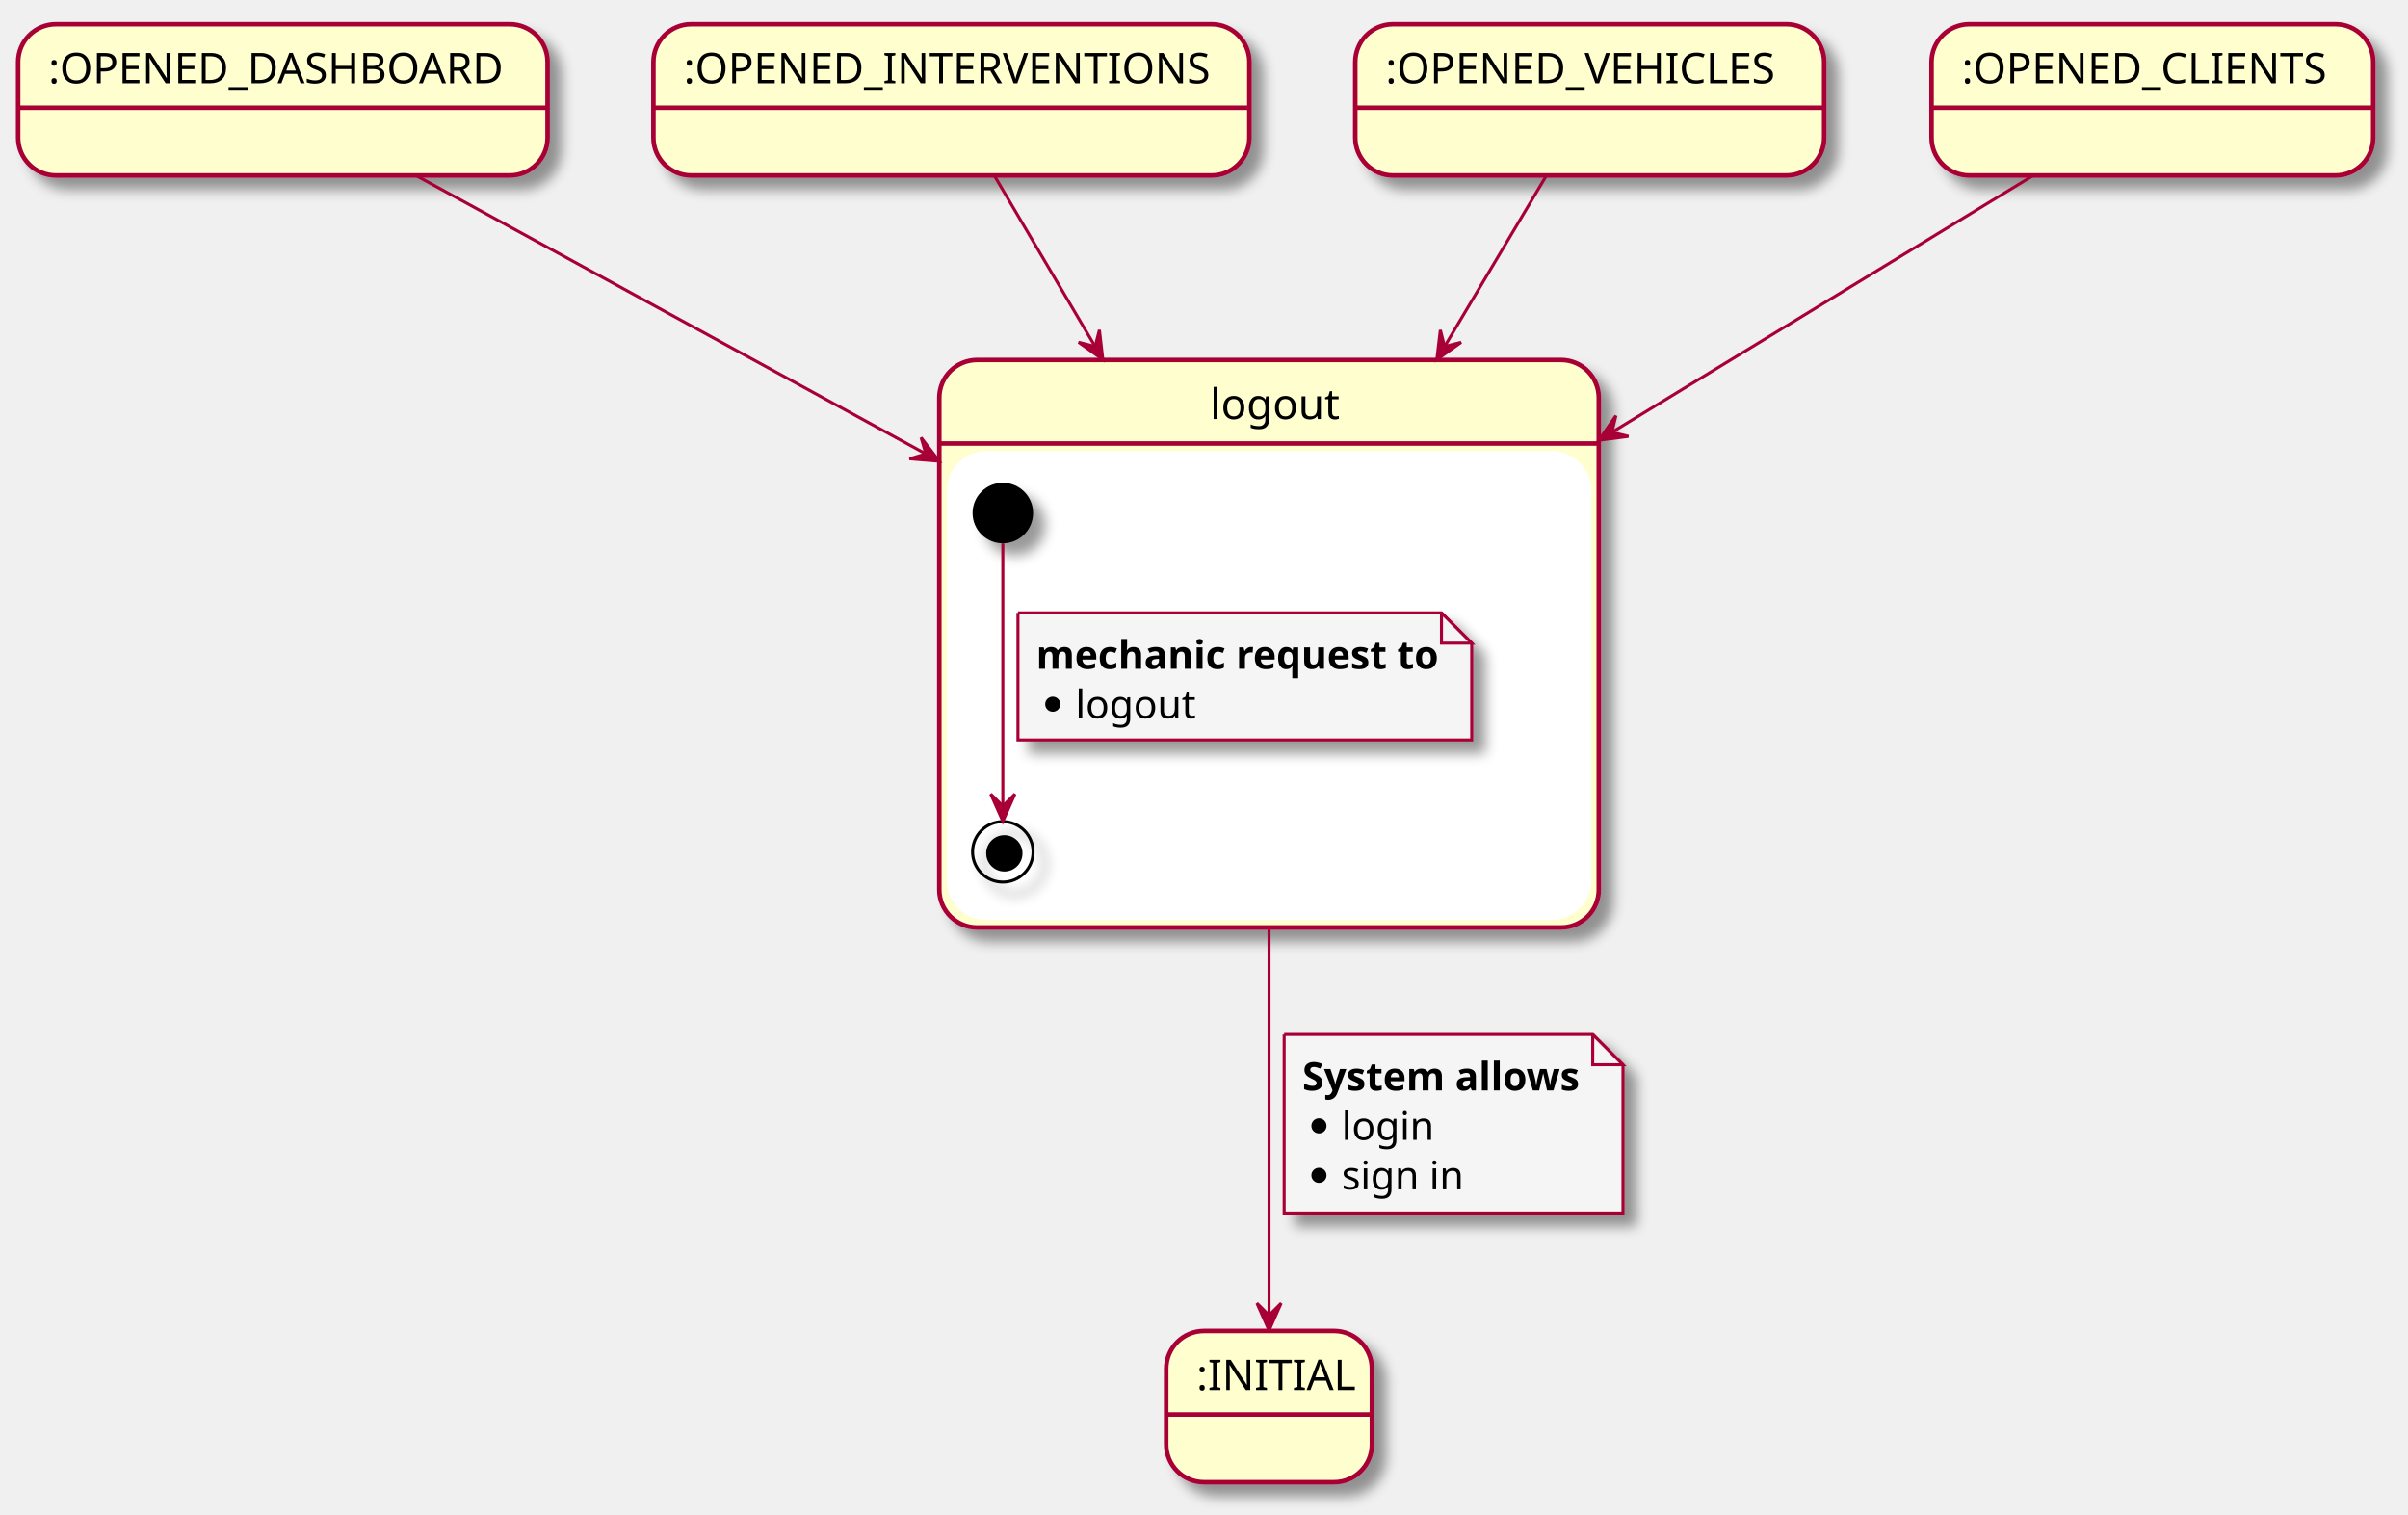
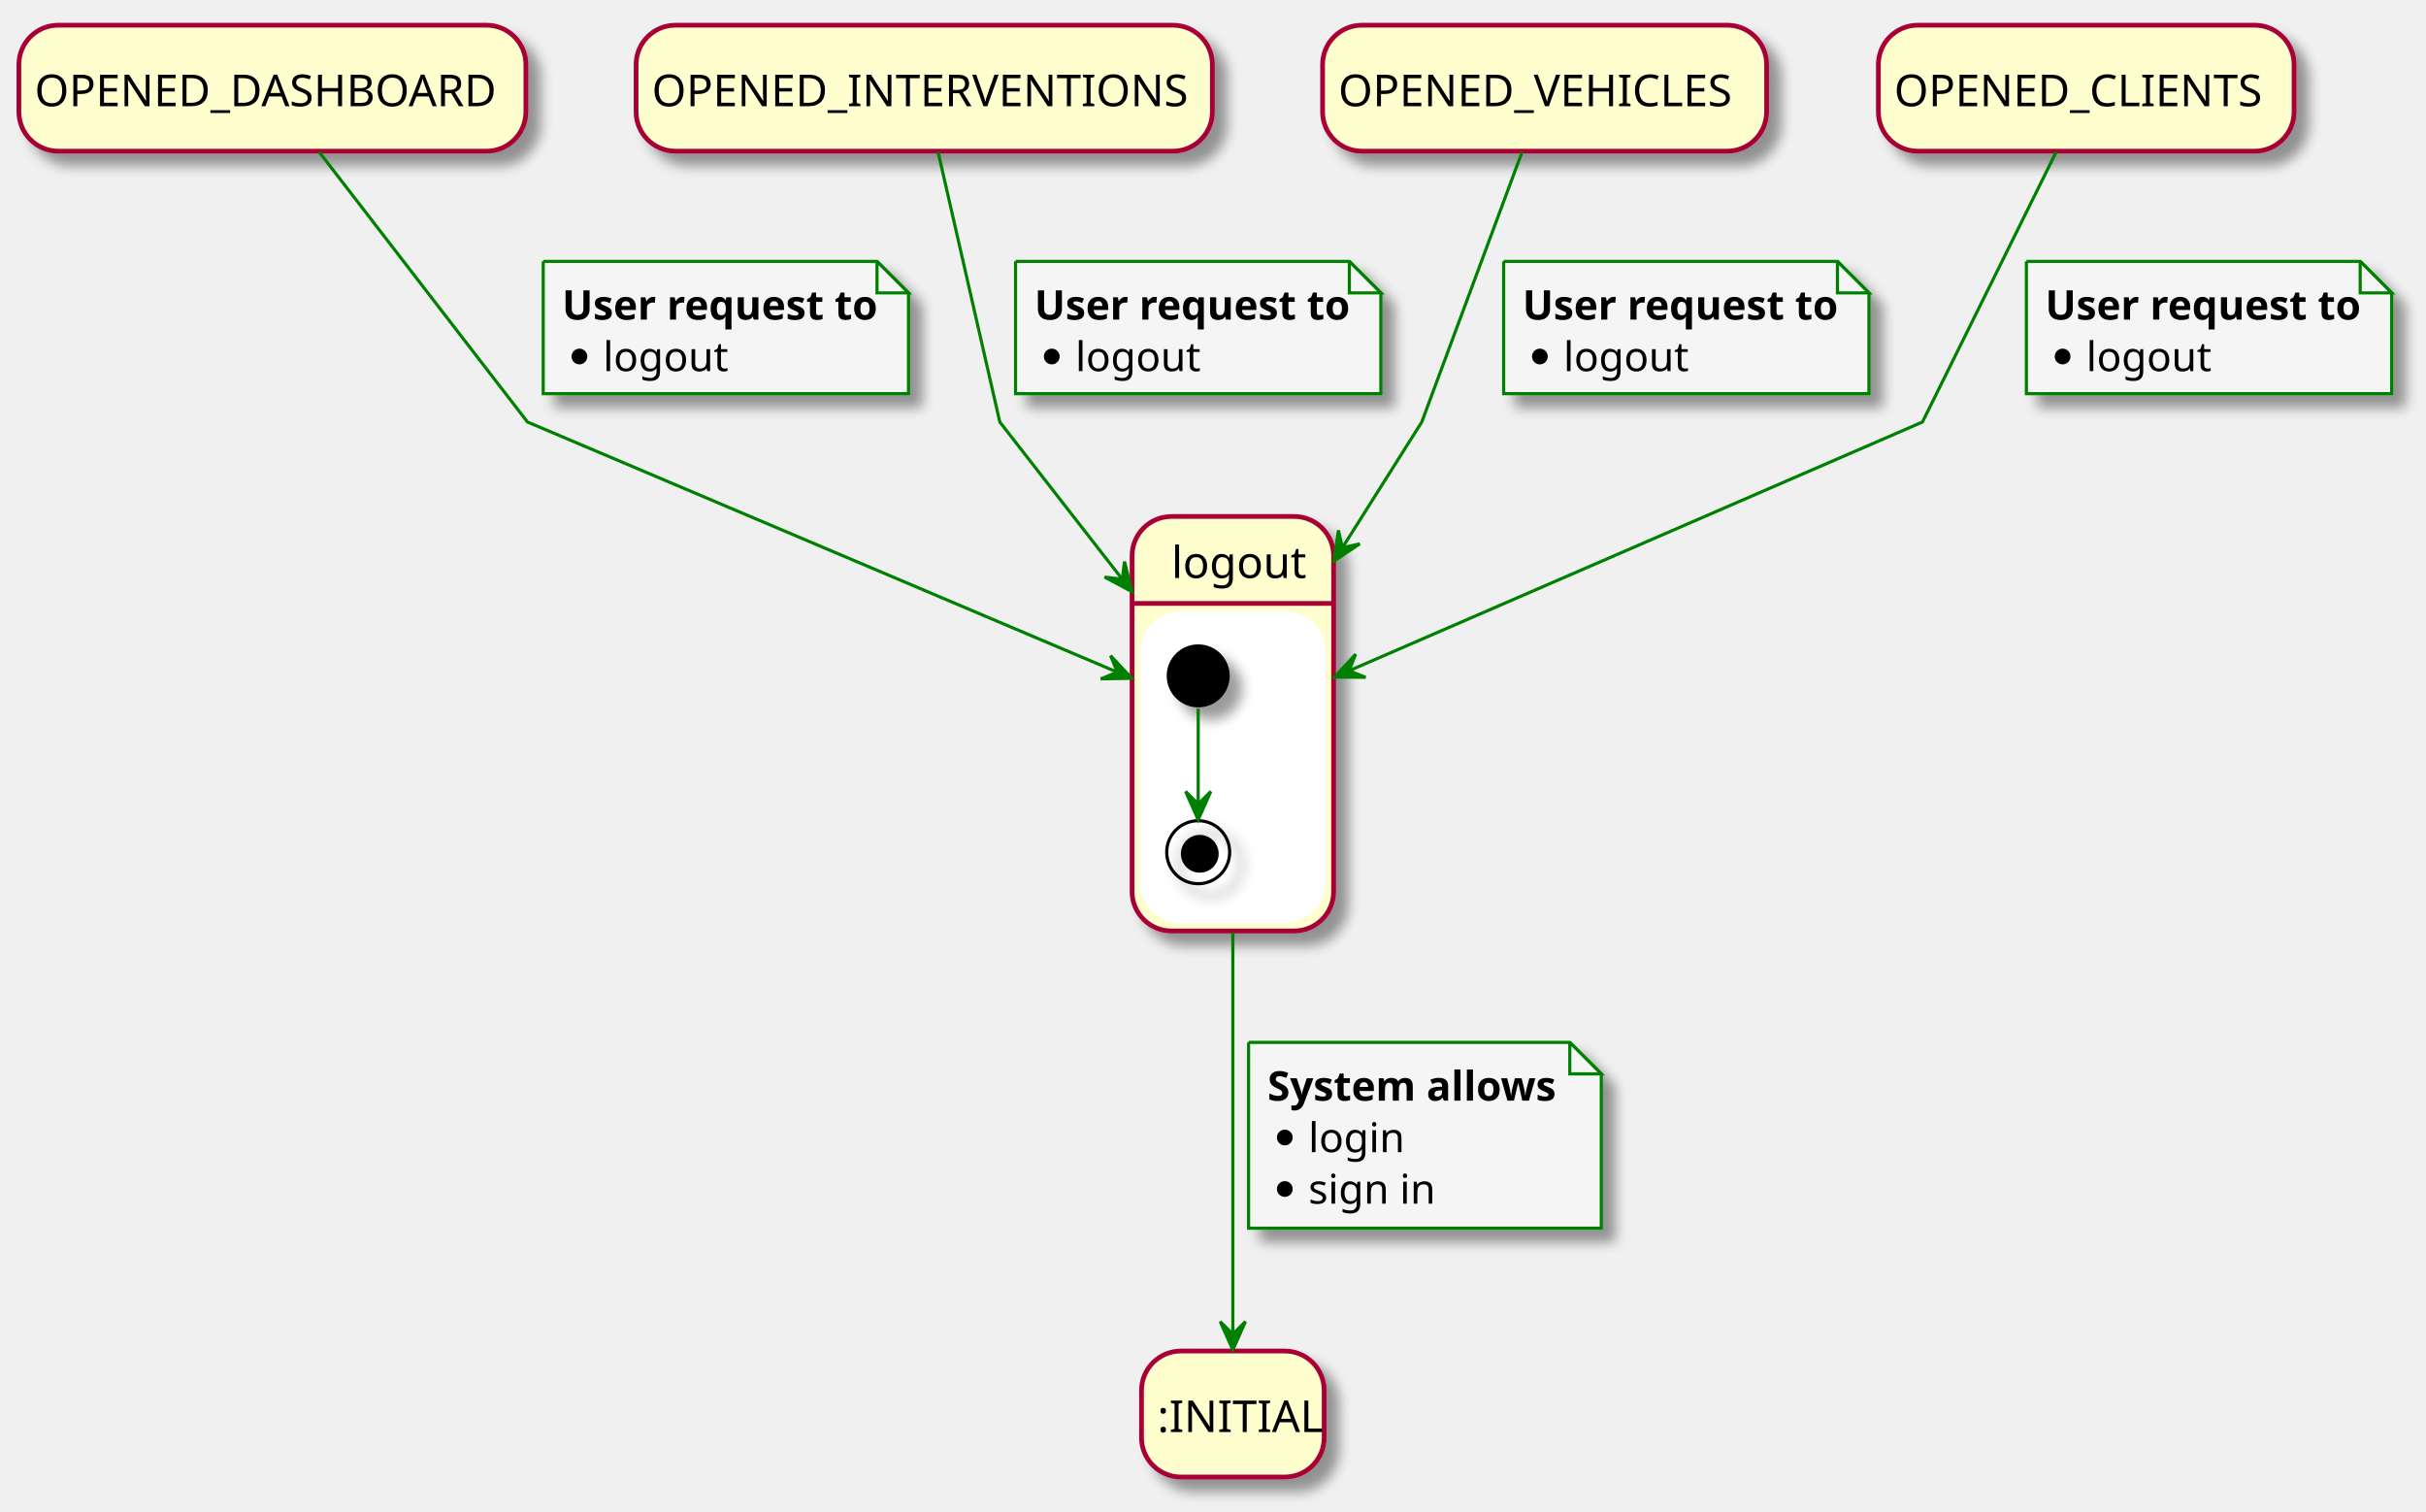
- <svg xmlns="http://www.w3.org/2000/svg" contentScriptType="application/ecmascript" contentStyleType="text/css" height="626.25px" preserveAspectRatio="none" style="width:995px;height:626px;" version="1.1" viewBox="0 0 995 626" width="995px" zoomAndPan="magnify">
+ <svg xmlns="http://www.w3.org/2000/svg" contentScriptType="application/ecmascript" contentStyleType="text/css" height="600px" preserveAspectRatio="none" style="width:963px;height:600px;" version="1.1" viewBox="0 0 963 600" width="963.75px" zoomAndPan="magnify">
  <defs>
-     <filter height="300%" id="f9mbhhassmctq" width="300%" x="-1" y="-1">
+     <filter height="300%" id="f1jw4bxpomdbm5" width="300%" x="-1" y="-1">
      <feGaussianBlur result="blurOut" stdDeviation="2.5" />
      <feColorMatrix in="blurOut" result="blurOut2" type="matrix" values="0 0 0 0 0 0 0 0 0 0 0 0 0 0 0 0 0 0 .4 0" />
      <feOffset dx="5.0" dy="5.0" in="blurOut2" result="blurOut3" />
      <feBlend in="SourceGraphic" in2="blurOut3" mode="normal" />
    </filter>
  </defs>
  <g>
-     <rect fill="#FEFECE" filter="url(#f9mbhhassmctq)" height="62.5" rx="15.625" ry="15.625" style="stroke: #A80036; stroke-width: 1.875;" width="85" x="481.875" y="550" />
-     <line style="stroke: #A80036; stroke-width: 1.875;" x1="481.875" x2="566.875" y1="584.512" y2="584.512" />
-     <text fill="#000000" font-family="sans-serif" font-size="17.5" lengthAdjust="spacingAndGlyphs" textLength="60" x="494.375" y="574.417">:INITIAL</text>
-     <rect fill="#FEFECE" filter="url(#f9mbhhassmctq)" height="62.5" rx="15.625" ry="15.625" style="stroke: #A80036; stroke-width: 1.875;" width="218.75" x="7.5" y="10" />
-     <line style="stroke: #A80036; stroke-width: 1.875;" x1="7.5" x2="226.25" y1="44.512" y2="44.512" />
-     <text fill="#000000" font-family="sans-serif" font-size="17.5" lengthAdjust="spacingAndGlyphs" textLength="193.75" x="20" y="34.416">:OPENED_DASHBOARD</text>
-     <rect fill="#FEFECE" filter="url(#f9mbhhassmctq)" height="62.5" rx="15.625" ry="15.625" style="stroke: #A80036; stroke-width: 1.875;" width="246.25" x="270" y="10" />
-     <line style="stroke: #A80036; stroke-width: 1.875;" x1="270" x2="516.25" y1="44.512" y2="44.512" />
-     <text fill="#000000" font-family="sans-serif" font-size="17.5" lengthAdjust="spacingAndGlyphs" textLength="221.25" x="282.5" y="34.416">:OPENED_INTERVENTIONS</text>
-     <rect fill="#FEFECE" filter="url(#f9mbhhassmctq)" height="62.5" rx="15.625" ry="15.625" style="stroke: #A80036; stroke-width: 1.875;" width="193.75" x="560" y="10" />
-     <line style="stroke: #A80036; stroke-width: 1.875;" x1="560" x2="753.75" y1="44.512" y2="44.512" />
-     <text fill="#000000" font-family="sans-serif" font-size="17.5" lengthAdjust="spacingAndGlyphs" textLength="168.75" x="572.5" y="34.416">:OPENED_VEHICLES</text>
-     <rect fill="#FEFECE" filter="url(#f9mbhhassmctq)" height="62.5" rx="15.625" ry="15.625" style="stroke: #A80036; stroke-width: 1.875;" width="182.5" x="798.125" y="10" />
-     <line style="stroke: #A80036; stroke-width: 1.875;" x1="798.125" x2="980.625" y1="44.512" y2="44.512" />
-     <text fill="#000000" font-family="sans-serif" font-size="17.5" lengthAdjust="spacingAndGlyphs" textLength="157.5" x="810.625" y="34.416">:OPENED_CLIENTS</text>
-     <rect fill="#FEFECE" filter="url(#f9mbhhassmctq)" height="234.512" rx="15.625" ry="15.625" style="stroke: #A80036; stroke-width: 1.875;" width="272.5" x="388.125" y="148.75" />
-     <rect fill="#FFFFFF" height="192.5" rx="15.625" ry="15.625" style="stroke: #FFFFFF; stroke-width: 1.25;" width="265" x="391.875" y="187.012" />
-     <line style="stroke: #A80036; stroke-width: 1.875;" x1="388.125" x2="660.625" y1="183.262" y2="183.262" />
-     <text fill="#000000" font-family="sans-serif" font-size="17.5" lengthAdjust="spacingAndGlyphs" textLength="48.75" x="500" y="173.167">logout</text>
-     <ellipse cx="414.375" cy="212.012" fill="#000000" filter="url(#f9mbhhassmctq)" rx="12.5" ry="12.5" style="stroke: none; stroke-width: 1.25;" />
-     <ellipse cx="414.375" cy="352.012" fill="none" filter="url(#f9mbhhassmctq)" rx="12.5" ry="12.5" style="stroke: #000000; stroke-width: 1.25;" />
-     <ellipse cx="415" cy="352.637" fill="#000000" rx="7.5" ry="7.5" style="stroke: none; stroke-width: 1.25;" />
-     <path d="M414.375,224.514 C414.375,248.384 414.375,304.257 414.375,332.996 " fill="none" id="*start*logout-&gt;*end*logout" style="stroke: #A80036; stroke-width: 1.25;" />
-     <polygon fill="#A80036" points="414.375,339.354,419.375,328.104,414.375,333.104,409.375,328.104,414.375,339.354" style="stroke: #A80036; stroke-width: 1.25;" />
-     <path d="M420.625,253.262 L420.625,305.762 L608.125,305.762 L608.125,265.762 L595.625,253.262 L420.625,253.262 " fill="#F5F5F5" filter="url(#f9mbhhassmctq)" style="stroke: #A80036; stroke-width: 1.25;" />
-     <path d="M595.625,253.262 L595.625,265.762 L608.125,265.762 L595.625,253.262 " fill="#F5F5F5" style="stroke: #A80036; stroke-width: 1.25;" />
-     <text fill="#000000" font-family="sans-serif" font-size="16.25" font-weight="bold" lengthAdjust="spacingAndGlyphs" textLength="161.25" x="428.125" y="276.381">mechanic request to</text>
-     <ellipse cx="435" cy="291.016" fill="#000000" rx="3.125" ry="3.125" style="stroke: #000000; stroke-width: 0.0;" />
-     <text fill="#000000" font-family="sans-serif" font-size="16.25" lengthAdjust="spacingAndGlyphs" textLength="43.75" x="444.375" y="296.82">logout</text>
-     <path d="M171.833,72.507 C225.611,101.871 309.8,147.84 382.421,187.491 " fill="none" id="start1-&gt;logout" style="stroke: #A80036; stroke-width: 1.25;" />
-     <polygon fill="#A80036" points="388.072,190.577,380.594,180.798,382.587,187.583,375.802,189.576,388.072,190.577" style="stroke: #A80036; stroke-width: 1.25;" />
-     <path d="M410.826,72.507 C421.866,91.222 436.885,116.683 452.381,142.954 " fill="none" id="start2-&gt;logout" style="stroke: #A80036; stroke-width: 1.25;" />
-     <polygon fill="#A80036" points="455.694,148.57,454.281,136.34,452.517,143.188,445.669,141.423,455.694,148.57" style="stroke: #A80036; stroke-width: 1.25;" />
-     <path d="M639.005,72.507 C627.86,91.222 612.699,116.683 597.054,142.954 " fill="none" id="start3-&gt;logout" style="stroke: #A80036; stroke-width: 1.25;" />
-     <polygon fill="#A80036" points="593.71,148.57,603.761,141.461,596.907,143.2,595.168,136.346,593.71,148.57" style="stroke: #A80036; stroke-width: 1.25;" />
-     <path d="M840.15,72.507 C795.572,99.681 727.669,141.075 666.236,178.523 " fill="none" id="start4-&gt;logout" style="stroke: #A80036; stroke-width: 1.25;" />
-     <polygon fill="#A80036" points="660.692,181.903,672.901,180.315,666.029,178.649,667.694,171.777,660.692,181.903" style="stroke: #A80036; stroke-width: 1.25;" />
-     <path d="M524.375,383.864 C524.375,440.294 524.375,504.163 524.375,543.258 " fill="none" id="logout-&gt;initial" style="stroke: #A80036; stroke-width: 1.25;" />
-     <polygon fill="#A80036" points="524.375,549.788,529.375,538.538,524.375,543.538,519.375,538.538,524.375,549.788" style="stroke: #A80036; stroke-width: 1.25;" />
-     <path d="M530.625,427.5 L530.625,501.25 L670.625,501.25 L670.625,440 L658.125,427.5 L530.625,427.5 " fill="#F5F5F5" filter="url(#f9mbhhassmctq)" style="stroke: #A80036; stroke-width: 1.25;" />
-     <path d="M658.125,427.5 L658.125,440 L670.625,440 L658.125,427.5 " fill="#F5F5F5" style="stroke: #A80036; stroke-width: 1.25;" />
-     <text fill="#000000" font-family="sans-serif" font-size="16.25" font-weight="bold" lengthAdjust="spacingAndGlyphs" textLength="113.75" x="538.125" y="450.619">System allows</text>
-     <ellipse cx="545" cy="465.254" fill="#000000" rx="3.125" ry="3.125" style="stroke: #000000; stroke-width: 0.0;" />
-     <text fill="#000000" font-family="sans-serif" font-size="16.25" lengthAdjust="spacingAndGlyphs" textLength="33.75" x="554.375" y="471.058">login</text>
-     <ellipse cx="545" cy="485.693" fill="#000000" rx="3.125" ry="3.125" style="stroke: #000000; stroke-width: 0.0;" />
-     <text fill="#000000" font-family="sans-serif" font-size="16.25" lengthAdjust="spacingAndGlyphs" textLength="47.5" x="554.375" y="491.498">sign in</text>
+     <rect fill="#FEFECE" filter="url(#f1jw4bxpomdbm5)" height="50" rx="15.625" ry="15.625" style="stroke: #A80036; stroke-width: 1.875;" width="72.5" x="453.125" y="536.25" />
+     <text fill="#000000" font-family="sans-serif" font-size="17.5" lengthAdjust="spacingAndGlyphs" textLength="60" x="459.375" y="568.411">:INITIAL</text>
+     <rect fill="#FEFECE" filter="url(#f1jw4bxpomdbm5)" height="50" rx="15.625" ry="15.625" style="stroke: #A80036; stroke-width: 1.875;" width="201.25" x="7.5" y="10" />
+     <text fill="#000000" font-family="sans-serif" font-size="17.5" lengthAdjust="spacingAndGlyphs" textLength="188.75" x="13.75" y="42.161">OPENED_DASHBOARD</text>
+     <rect fill="#FEFECE" filter="url(#f1jw4bxpomdbm5)" height="50" rx="15.625" ry="15.625" style="stroke: #A80036; stroke-width: 1.875;" width="228.75" x="252.5" y="10" />
+     <text fill="#000000" font-family="sans-serif" font-size="17.5" lengthAdjust="spacingAndGlyphs" textLength="216.25" x="258.75" y="42.161">OPENED_INTERVENTIONS</text>
+     <rect fill="#FEFECE" filter="url(#f1jw4bxpomdbm5)" height="50" rx="15.625" ry="15.625" style="stroke: #A80036; stroke-width: 1.875;" width="176.25" x="525" y="10" />
+     <text fill="#000000" font-family="sans-serif" font-size="17.5" lengthAdjust="spacingAndGlyphs" textLength="163.75" x="531.25" y="42.161">OPENED_VEHICLES</text>
+     <rect fill="#FEFECE" filter="url(#f1jw4bxpomdbm5)" height="50" rx="15.625" ry="15.625" style="stroke: #A80036; stroke-width: 1.875;" width="165" x="745.625" y="10" />
+     <text fill="#000000" font-family="sans-serif" font-size="17.5" lengthAdjust="spacingAndGlyphs" textLength="152.5" x="751.875" y="42.161">OPENED_CLIENTS</text>
+     <rect fill="#FEFECE" filter="url(#f1jw4bxpomdbm5)" height="164.512" rx="15.625" ry="15.625" style="stroke: #A80036; stroke-width: 1.875;" width="80" x="449.375" y="205" />
+     <rect fill="#FFFFFF" height="122.5" rx="15.625" ry="15.625" style="stroke: #FFFFFF; stroke-width: 1.25;" width="72.5" x="453.125" y="243.262" />
+     <line style="stroke: #A80036; stroke-width: 1.875;" x1="449.375" x2="529.375" y1="239.512" y2="239.512" />
+     <text fill="#000000" font-family="sans-serif" font-size="17.5" lengthAdjust="spacingAndGlyphs" textLength="48.75" x="465" y="229.417">logout</text>
+     <ellipse cx="475.625" cy="268.262" fill="#000000" filter="url(#f1jw4bxpomdbm5)" rx="12.5" ry="12.5" style="stroke: none; stroke-width: 1.25;" />
+     <ellipse cx="475.625" cy="338.262" fill="none" filter="url(#f1jw4bxpomdbm5)" rx="12.5" ry="12.5" style="stroke: #000000; stroke-width: 1.25;" />
+     <ellipse cx="476.25" cy="338.887" fill="#000000" rx="7.5" ry="7.5" style="stroke: none; stroke-width: 1.25;" />
+     <path d="M475.625,281.269 C475.625,291.626 475.625,306.876 475.625,318.809 " fill="none" id="*start*logout-&gt;*end*logout" style="stroke: #008000; stroke-width: 1.25;" />
+     <polygon fill="#008000" points="475.625,325.389,480.625,314.139,475.625,319.139,470.625,314.139,475.625,325.389" style="stroke: #008000; stroke-width: 1.25;" />
+     <path d="M126.696,60.324 C155.926,98.214 209.375,167.5 209.375,167.5 C209.375,167.5 363.69,232.946 443.2,266.666 " fill="none" id="start1-&gt;logout" style="stroke: #008000; stroke-width: 1.25;" />
+     <polygon fill="#008000" points="449.257,269.236,440.851,260.243,443.503,266.797,436.948,269.45,449.257,269.236" style="stroke: #008000; stroke-width: 1.25;" />
+     <path d="M215.625,103.75 L215.625,156.25 L360.625,156.25 L360.625,116.25 L348.125,103.75 L215.625,103.75 " fill="#F5F5F5" filter="url(#f1jw4bxpomdbm5)" style="stroke: #008000; stroke-width: 1.25;" />
+     <path d="M348.125,103.75 L348.125,116.25 L360.625,116.25 L348.125,103.75 " fill="#F5F5F5" style="stroke: #008000; stroke-width: 1.25;" />
+     <text fill="#000000" font-family="sans-serif" font-size="16.25" font-weight="bold" lengthAdjust="spacingAndGlyphs" textLength="118.75" x="223.125" y="126.869">User request to</text>
+     <ellipse cx="230" cy="141.504" fill="#000000" rx="3.125" ry="3.125" style="stroke: #000000; stroke-width: 0.0;" />
+     <text fill="#000000" font-family="sans-serif" font-size="16.25" lengthAdjust="spacingAndGlyphs" textLength="43.75" x="239.375" y="147.308">logout</text>
+     <path d="M372.377,60.324 C381.039,98.214 396.875,167.5 396.875,167.5 C396.875,167.5 421.42,199.01 445.223,229.567 " fill="none" id="start2-&gt;logout" style="stroke: #008000; stroke-width: 1.25;" />
+     <polygon fill="#008000" points="449.341,234.855,446.372,222.907,445.5,229.925,438.483,229.053,449.341,234.855" style="stroke: #008000; stroke-width: 1.25;" />
+     <path d="M403.125,103.75 L403.125,156.25 L548.125,156.25 L548.125,116.25 L535.625,103.75 L403.125,103.75 " fill="#F5F5F5" filter="url(#f1jw4bxpomdbm5)" style="stroke: #008000; stroke-width: 1.25;" />
+     <path d="M535.625,103.75 L535.625,116.25 L548.125,116.25 L535.625,103.75 " fill="#F5F5F5" style="stroke: #008000; stroke-width: 1.25;" />
+     <text fill="#000000" font-family="sans-serif" font-size="16.25" font-weight="bold" lengthAdjust="spacingAndGlyphs" textLength="118.75" x="410.625" y="126.869">User request to</text>
+     <ellipse cx="417.5" cy="141.504" fill="#000000" rx="3.125" ry="3.125" style="stroke: #000000; stroke-width: 0.0;" />
+     <text fill="#000000" font-family="sans-serif" font-size="16.25" lengthAdjust="spacingAndGlyphs" textLength="43.75" x="426.875" y="147.308">logout</text>
+     <path d="M604.184,60.324 C590.11,98.214 564.375,167.5 564.375,167.5 C564.375,167.5 549.529,191.006 533.048,217.102 " fill="none" id="start3-&gt;logout" style="stroke: #008000; stroke-width: 1.25;" />
+     <polygon fill="#008000" points="529.51,222.704,539.745,215.862,532.848,217.42,531.29,210.522,529.51,222.704" style="stroke: #008000; stroke-width: 1.25;" />
+     <path d="M596.875,103.75 L596.875,156.25 L741.875,156.25 L741.875,116.25 L729.375,103.75 L596.875,103.75 " fill="#F5F5F5" filter="url(#f1jw4bxpomdbm5)" style="stroke: #008000; stroke-width: 1.25;" />
+     <path d="M729.375,103.75 L729.375,116.25 L741.875,116.25 L729.375,103.75 " fill="#F5F5F5" style="stroke: #008000; stroke-width: 1.25;" />
+     <text fill="#000000" font-family="sans-serif" font-size="16.25" font-weight="bold" lengthAdjust="spacingAndGlyphs" textLength="118.75" x="604.375" y="126.869">User request to</text>
+     <ellipse cx="611.25" cy="141.504" fill="#000000" rx="3.125" ry="3.125" style="stroke: #000000; stroke-width: 0.0;" />
+     <text fill="#000000" font-family="sans-serif" font-size="16.25" lengthAdjust="spacingAndGlyphs" textLength="43.75" x="620.625" y="147.308">logout</text>
+     <path d="M816.202,60.324 C797.438,98.214 763.125,167.5 763.125,167.5 C763.125,167.5 613.798,232.276 535.721,266.145 " fill="none" id="start4-&gt;logout" style="stroke: #008000; stroke-width: 1.25;" />
+     <polygon fill="#008000" points="529.768,268.728,542.078,268.837,535.501,266.24,538.098,259.663,529.768,268.728" style="stroke: #008000; stroke-width: 1.25;" />
+     <path d="M804.375,103.75 L804.375,156.25 L949.375,156.25 L949.375,116.25 L936.875,103.75 L804.375,103.75 " fill="#F5F5F5" filter="url(#f1jw4bxpomdbm5)" style="stroke: #008000; stroke-width: 1.25;" />
+     <path d="M936.875,103.75 L936.875,116.25 L949.375,116.25 L936.875,103.75 " fill="#F5F5F5" style="stroke: #008000; stroke-width: 1.25;" />
+     <text fill="#000000" font-family="sans-serif" font-size="16.25" font-weight="bold" lengthAdjust="spacingAndGlyphs" textLength="118.75" x="811.875" y="126.869">User request to</text>
+     <ellipse cx="818.75" cy="141.504" fill="#000000" rx="3.125" ry="3.125" style="stroke: #000000; stroke-width: 0.0;" />
+     <text fill="#000000" font-family="sans-serif" font-size="16.25" lengthAdjust="spacingAndGlyphs" textLength="43.75" x="828.125" y="147.308">logout</text>
+     <path d="M489.375,370.134 C489.375,423.83 489.375,491.108 489.375,529.459 " fill="none" id="logout-&gt;initial" style="stroke: #008000; stroke-width: 1.25;" />
+     <polygon fill="#008000" points="489.375,535.817,494.375,524.567,489.375,529.567,484.375,524.567,489.375,535.817" style="stroke: #008000; stroke-width: 1.25;" />
+     <path d="M495.625,413.75 L495.625,487.5 L635.625,487.5 L635.625,426.25 L623.125,413.75 L495.625,413.75 " fill="#F5F5F5" filter="url(#f1jw4bxpomdbm5)" style="stroke: #008000; stroke-width: 1.25;" />
+     <path d="M623.125,413.75 L623.125,426.25 L635.625,426.25 L623.125,413.75 " fill="#F5F5F5" style="stroke: #008000; stroke-width: 1.25;" />
+     <text fill="#000000" font-family="sans-serif" font-size="16.25" font-weight="bold" lengthAdjust="spacingAndGlyphs" textLength="113.75" x="503.125" y="436.869">System allows</text>
+     <ellipse cx="510" cy="451.504" fill="#000000" rx="3.125" ry="3.125" style="stroke: #000000; stroke-width: 0.0;" />
+     <text fill="#000000" font-family="sans-serif" font-size="16.25" lengthAdjust="spacingAndGlyphs" textLength="33.75" x="519.375" y="457.308">login</text>
+     <ellipse cx="510" cy="471.943" fill="#000000" rx="3.125" ry="3.125" style="stroke: #000000; stroke-width: 0.0;" />
+     <text fill="#000000" font-family="sans-serif" font-size="16.25" lengthAdjust="spacingAndGlyphs" textLength="47.5" x="519.375" y="477.748">sign in</text>
  </g>
</svg>
